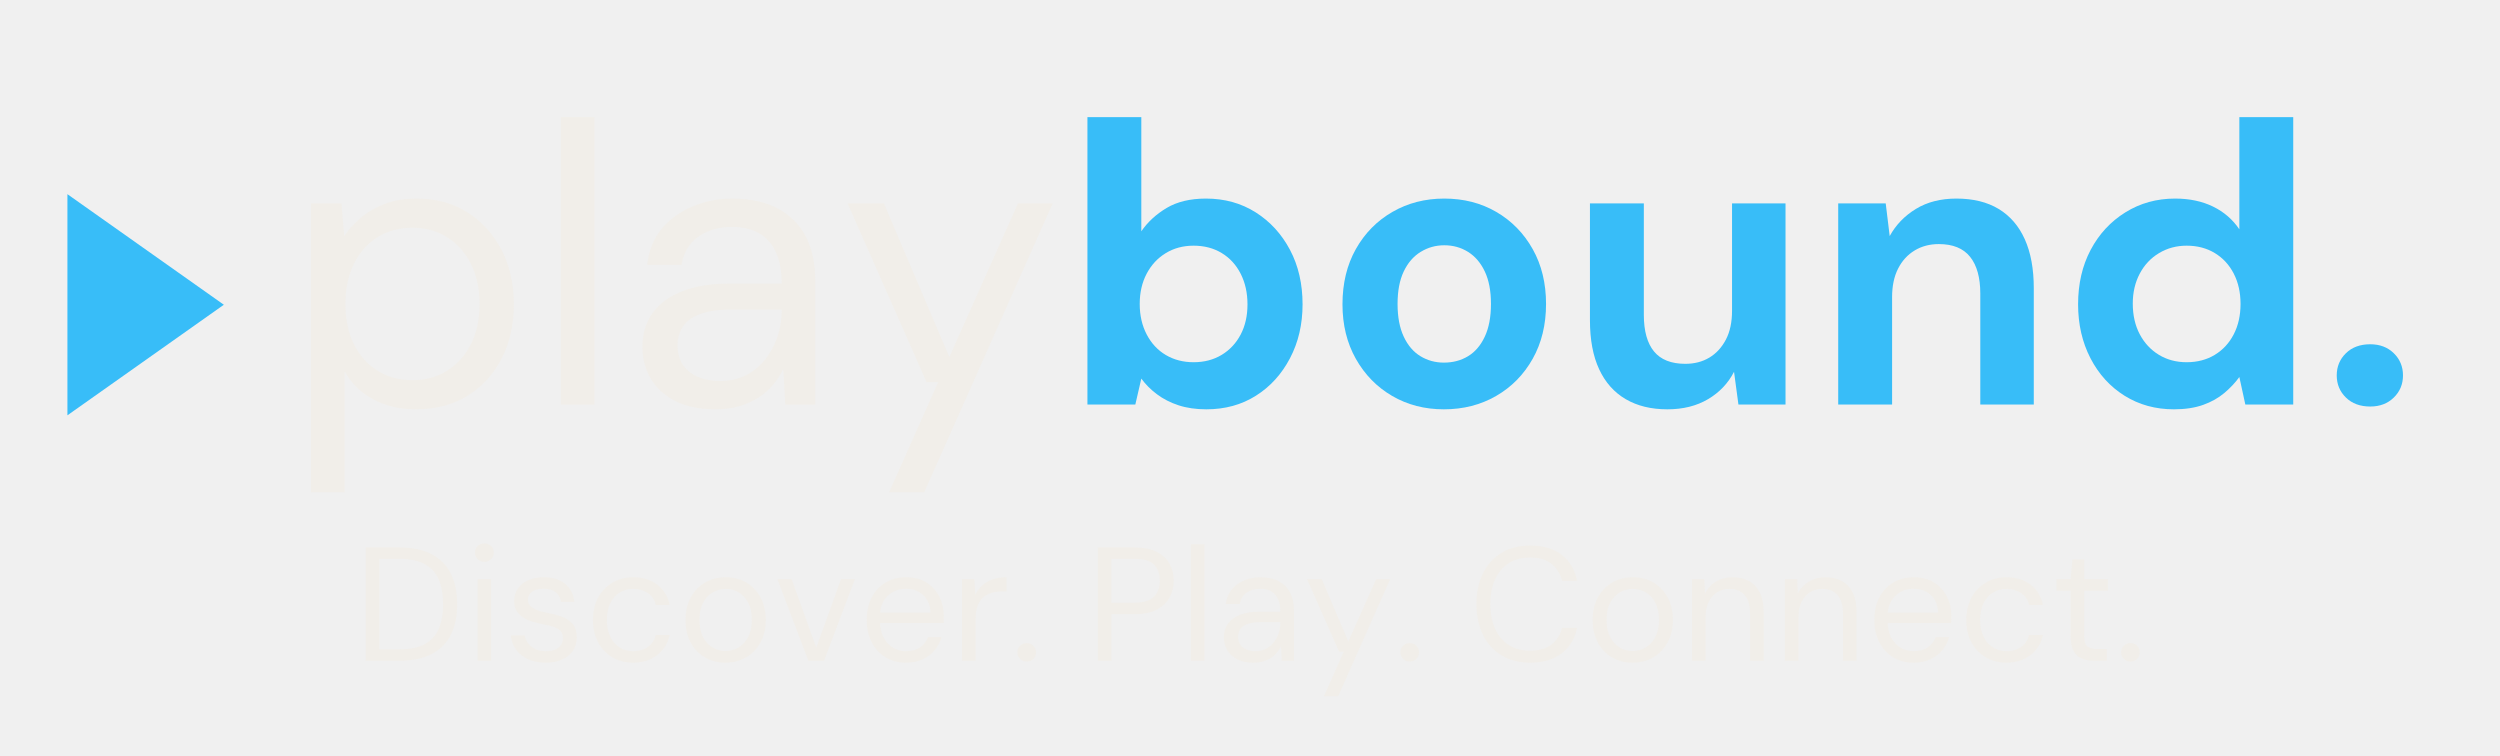
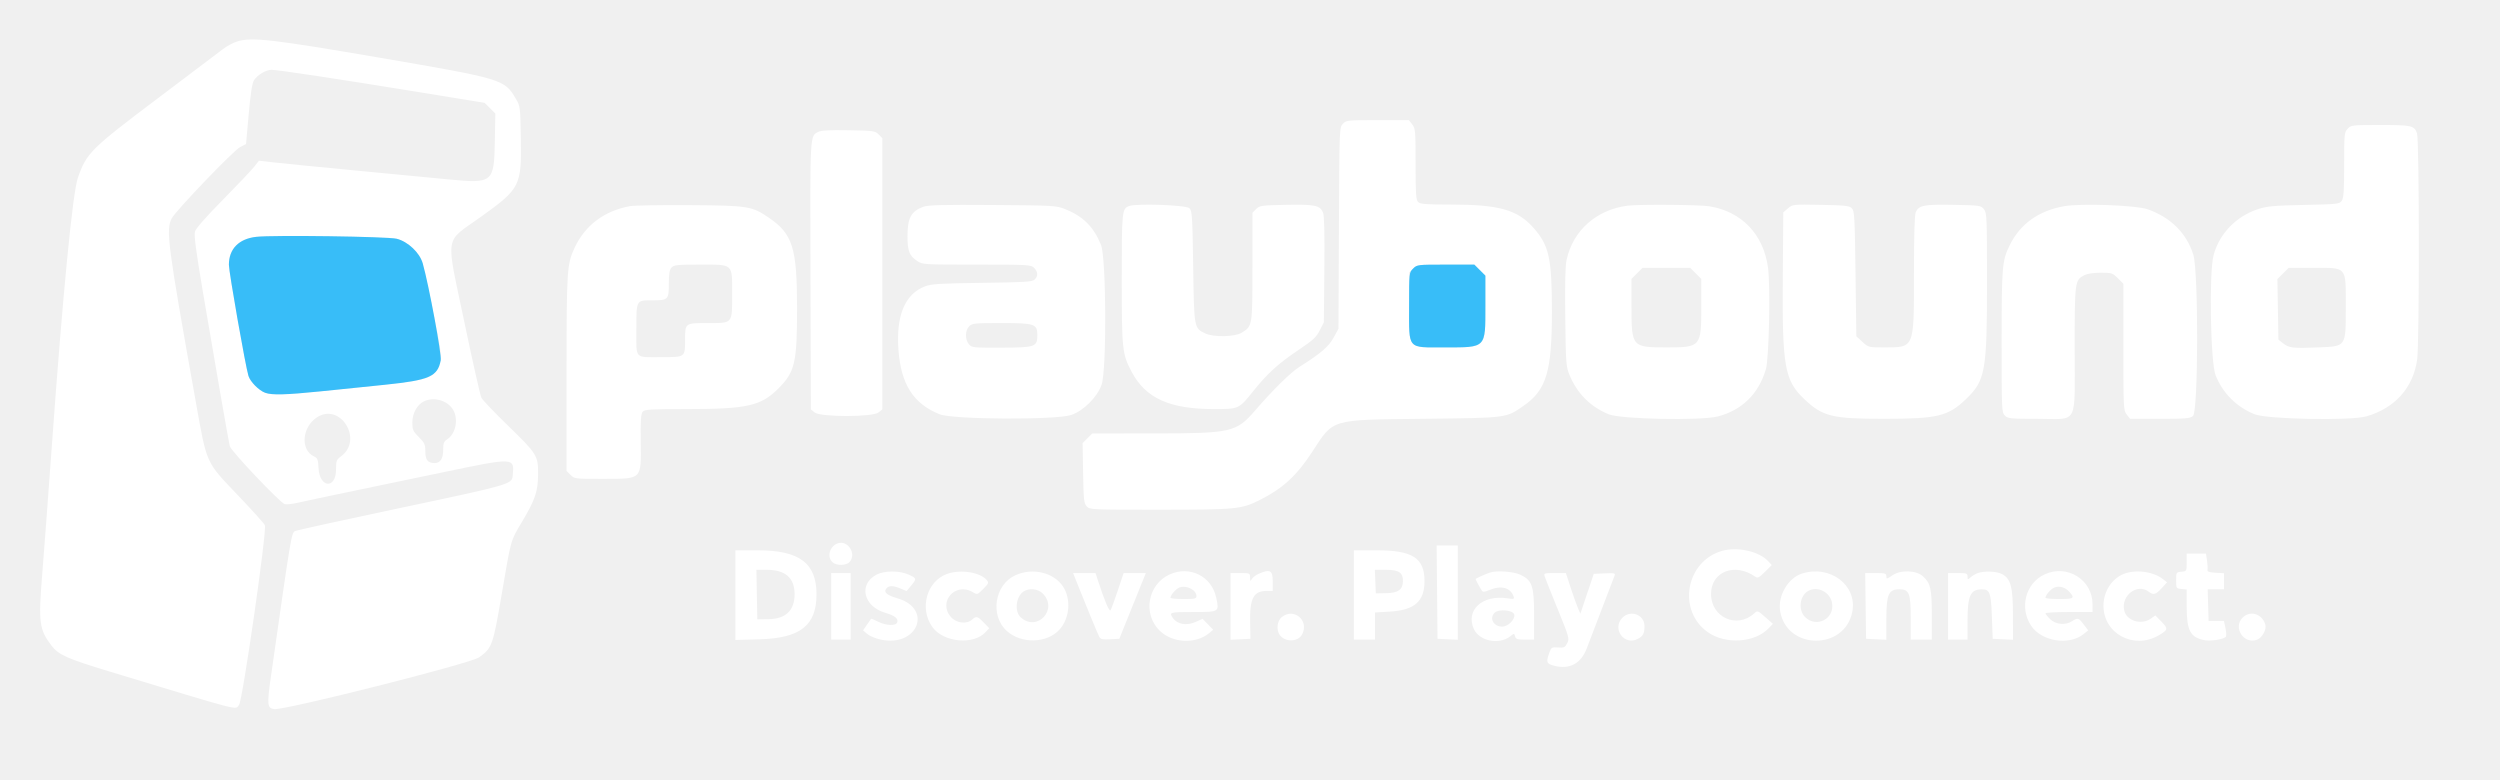
- <svg xmlns="http://www.w3.org/2000/svg" width="927" height="280" viewBox="0 0 927 280">
-   <path d="M25 72 L83 113 L25 154 Z" fill="#38BDF8" />
-   <path fill="#f1eee9" d="M115.36 182.56V75.408H126.608L127.644 87.544Q130.012 83.992 133.712 80.81Q137.412 77.628 142.592 75.63Q147.772 73.632 154.432 73.632Q165.384 73.632 173.45 78.812Q181.516 83.992 186.03 92.798Q190.544 101.604 190.544 112.852Q190.544 124.1 186.03 132.906Q181.516 141.712 173.376 146.744Q165.236 151.776 154.284 151.776Q145.256 151.776 138.374 148.076Q131.492 144.376 127.792 137.716V182.56ZM152.952 140.972Q160.204 140.972 165.828 137.42Q171.452 133.868 174.634 127.578Q177.816 121.288 177.816 112.704Q177.816 104.268 174.634 97.904Q171.452 91.54 165.828 87.988Q160.204 84.436 152.952 84.436Q145.552 84.436 139.928 87.988Q134.304 91.54 131.196 97.904Q128.088 104.268 128.088 112.704Q128.088 121.288 131.196 127.578Q134.304 133.868 139.928 137.42Q145.552 140.972 152.952 140.972Z" />
-   <path fill="#f1eee9" d="M208.008 150.0V43.44H220.44V150.0Z" />
-   <path fill="#f1eee9" d="M265.284 151.776Q256.256 151.776 250.188 148.594Q244.12 145.412 241.16 140.158Q238.2 134.904 238.2 128.688Q238.2 121.14 242.122 115.886Q246.044 110.632 253.222 107.894Q260.4 105.156 270.168 105.156H289.852Q289.852 98.2 287.706 93.538Q285.56 88.876 281.49 86.508Q277.42 84.14 271.352 84.14Q264.248 84.14 259.068 87.692Q253.888 91.244 252.704 98.2H239.976Q240.864 90.208 245.378 84.806Q249.892 79.404 256.848 76.518Q263.804 73.632 271.352 73.632Q281.712 73.632 288.594 77.406Q295.476 81.18 298.88 87.914Q302.284 94.648 302.284 103.824V150.0H291.184L290.444 136.828Q288.964 139.936 286.67 142.674Q284.376 145.412 281.268 147.41Q278.16 149.408 274.238 150.592Q270.316 151.776 265.284 151.776ZM267.208 141.268Q272.388 141.268 276.606 139.122Q280.824 136.976 283.784 133.202Q286.744 129.428 288.298 124.84Q289.852 120.252 289.852 115.22V114.776H271.204Q263.952 114.776 259.512 116.478Q255.072 118.18 253.148 121.214Q251.224 124.248 251.224 128.096Q251.224 132.092 253.074 135.052Q254.924 138.012 258.55 139.64Q262.176 141.268 267.208 141.268Z" />
-   <path fill="#f1eee9" d="M329.664 182.56 347.868 141.712H343.576L314.272 75.408H327.74L352.012 132.388L377.468 75.408H390.344L342.688 182.56Z" />
-   <path fill="#38BDF8" d="M447.324 151.776Q441.552 151.776 437.038 150.296Q432.524 148.816 429.046 146.226Q425.568 143.636 423.2 140.38L420.98 150.0H403.22V43.44H423.2V85.768Q426.752 80.588 432.598 77.11Q438.444 73.632 447.176 73.632Q457.536 73.632 465.602 78.738Q473.668 83.844 478.33 92.65Q482.992 101.456 482.992 112.852Q482.992 123.952 478.33 132.832Q473.668 141.712 465.676 146.744Q457.684 151.776 447.324 151.776ZM442.588 134.312Q448.508 134.312 453.022 131.574Q457.536 128.836 460.052 124.026Q462.568 119.216 462.568 112.852Q462.568 106.488 460.052 101.53Q457.536 96.572 453.022 93.834Q448.508 91.096 442.588 91.096Q436.816 91.096 432.302 93.834Q427.788 96.572 425.198 101.456Q422.608 106.34 422.608 112.704Q422.608 119.068 425.198 124.026Q427.788 128.984 432.302 131.648Q436.816 134.312 442.588 134.312Z" />
-   <path fill="#38BDF8" d="M535.384 151.776Q524.728 151.776 516.218 146.818Q507.708 141.86 502.75 133.054Q497.792 124.248 497.792 112.852Q497.792 101.16 502.75 92.354Q507.708 83.548 516.292 78.59Q524.876 73.632 535.532 73.632Q546.336 73.632 554.846 78.59Q563.356 83.548 568.314 92.354Q573.272 101.16 573.272 112.704Q573.272 124.248 568.314 133.054Q563.356 141.86 554.772 146.818Q546.188 151.776 535.384 151.776ZM535.384 134.46Q540.416 134.46 544.338 132.092Q548.26 129.724 550.554 124.84Q552.848 119.956 552.848 112.704Q552.848 105.452 550.554 100.642Q548.26 95.832 544.338 93.39Q540.416 90.948 535.532 90.948Q530.796 90.948 526.8 93.39Q522.804 95.832 520.51 100.642Q518.216 105.452 518.216 112.704Q518.216 119.956 520.51 124.84Q522.804 129.724 526.726 132.092Q530.648 134.46 535.384 134.46Z" />
-   <path fill="#38BDF8" d="M618.264 151.776Q609.236 151.776 602.798 148.002Q596.36 144.228 592.956 136.902Q589.552 129.576 589.552 118.772V75.408H609.532V116.7Q609.532 125.728 613.306 130.316Q617.08 134.904 624.924 134.904Q629.956 134.904 633.804 132.61Q637.652 130.316 639.946 125.95Q642.24 121.584 642.24 115.22V75.408H662.072V150.0H644.608L642.98 137.864Q639.724 144.228 633.36 148.002Q626.996 151.776 618.264 151.776Z" />
-   <path fill="#38BDF8" d="M681.608 150.0V75.408H699.22L700.7 87.544Q704.104 81.328 710.394 77.48Q716.684 73.632 725.416 73.632Q734.74 73.632 741.104 77.48Q747.468 81.328 750.798 88.728Q754.128 96.128 754.128 106.932V150.0H734.296V108.856Q734.296 99.976 730.522 95.24Q726.748 90.504 718.904 90.504Q713.872 90.504 709.95 92.872Q706.028 95.24 703.808 99.606Q701.588 103.972 701.588 110.188V150.0Z" />
-   <path fill="#38BDF8" d="M806.076 151.776Q795.864 151.776 787.798 146.744Q779.732 141.712 775.144 132.832Q770.556 123.952 770.556 112.852Q770.556 101.456 775.218 92.65Q779.88 83.844 788.094 78.738Q796.308 73.632 806.52 73.632Q814.512 73.632 820.58 76.592Q826.648 79.552 830.348 85.028V43.44H850.328V150.0H832.568L830.348 139.788Q828.128 142.896 824.798 145.708Q821.468 148.52 816.88 150.148Q812.292 151.776 806.076 151.776ZM810.812 134.312Q816.732 134.312 821.246 131.574Q825.76 128.836 828.276 123.952Q830.792 119.068 830.792 112.704Q830.792 106.34 828.276 101.456Q825.76 96.572 821.246 93.834Q816.732 91.096 810.812 91.096Q805.188 91.096 800.6 93.834Q796.012 96.572 793.422 101.456Q790.832 106.34 790.832 112.556Q790.832 119.068 793.422 123.952Q796.012 128.836 800.526 131.574Q805.04 134.312 810.812 134.312Z" />
-   <path fill="#38BDF8" d="M878.892 150.74Q873.268 150.74 869.864 147.41Q866.46 144.08 866.46 139.196Q866.46 134.312 869.864 130.982Q873.268 127.652 878.892 127.652Q884.22 127.652 887.624 130.982Q891.028 134.312 891.028 139.196Q891.028 144.08 887.624 147.41Q884.22 150.74 878.892 150.74Z" />
-   <path fill="#f1eee9" d="M135.63 245.0V203.0H147.99Q155.37 203.0 160.14 205.55Q164.91 208.1 167.22 212.81Q169.53 217.52 169.53 224.12Q169.53 230.6 167.22 235.28Q164.91 239.96 160.14 242.48Q155.37 245.0 147.99 245.0ZM140.67 240.8H147.87Q153.99 240.8 157.59 238.79Q161.19 236.78 162.75 233.03Q164.31 229.28 164.31 224.12Q164.31 218.84 162.75 215.06Q161.19 211.28 157.59 209.24Q153.99 207.2 147.87 207.2H140.67Z" />
-   <path fill="#f1eee9" d="M177.09 245.0V214.76H182.13V245.0ZM179.61 208.34Q178.11 208.34 177.12 207.35Q176.13 206.36 176.13 204.86Q176.13 203.36 177.12 202.43Q178.11 201.5 179.61 201.5Q181.05 201.5 182.07 202.43Q183.09 203.36 183.09 204.86Q183.09 206.36 182.07 207.35Q181.05 208.34 179.61 208.34Z" />
-   <path fill="#f1eee9" d="M202.41 245.72Q198.63 245.72 195.84 244.46Q193.05 243.2 191.4 240.95Q189.75 238.7 189.39 235.64H194.55Q194.85 237.2 195.81 238.52Q196.77 239.84 198.42 240.65Q200.07 241.46 202.47 241.46Q204.57 241.46 205.95 240.83Q207.33 240.2 208.02 239.12Q208.71 238.04 208.71 236.78Q208.71 234.92 207.84 233.96Q206.97 233.0 205.29 232.43Q203.61 231.86 201.21 231.44Q199.23 231.08 197.31 230.48Q195.39 229.88 193.89 228.89Q192.39 227.9 191.52 226.46Q190.65 225.02 190.65 222.92Q190.65 220.34 191.97 218.33Q193.29 216.32 195.78 215.18Q198.27 214.04 201.57 214.04Q206.43 214.04 209.43 216.38Q212.43 218.72 212.97 223.16H207.99Q207.69 220.88 206.04 219.59Q204.39 218.3 201.51 218.3Q198.69 218.3 197.22 219.44Q195.75 220.58 195.75 222.44Q195.75 223.64 196.56 224.57Q197.37 225.5 198.96 226.16Q200.55 226.82 202.89 227.24Q205.89 227.78 208.35 228.68Q210.81 229.58 212.34 231.35Q213.87 233.12 213.87 236.36Q213.87 239.18 212.46 241.28Q211.05 243.38 208.47 244.55Q205.89 245.72 202.41 245.72Z" />
-   <path fill="#f1eee9" d="M234.75 245.72Q230.49 245.72 227.1 243.74Q223.71 241.76 221.79 238.19Q219.87 234.62 219.87 229.94Q219.87 225.14 221.79 221.6Q223.71 218.06 227.1 216.05Q230.49 214.04 234.75 214.04Q240.15 214.04 243.75 216.83Q247.35 219.62 248.31 224.3H243.15Q242.55 221.48 240.21 219.92Q237.87 218.36 234.69 218.36Q232.11 218.36 229.89 219.65Q227.67 220.94 226.35 223.52Q225.03 226.1 225.03 229.88Q225.03 232.7 225.81 234.89Q226.59 237.08 227.91 238.52Q229.23 239.96 231.0 240.71Q232.77 241.46 234.69 241.46Q236.85 241.46 238.59 240.77Q240.33 240.08 241.53 238.7Q242.73 237.32 243.15 235.46H248.31Q247.35 240.02 243.72 242.87Q240.09 245.72 234.75 245.72Z" />
-   <path fill="#f1eee9" d="M268.95 245.72Q264.75 245.72 261.39 243.77Q258.03 241.82 256.11 238.25Q254.19 234.68 254.19 229.94Q254.19 225.08 256.14 221.51Q258.09 217.94 261.48 215.99Q264.87 214.04 269.07 214.04Q273.39 214.04 276.72 215.99Q280.05 217.94 282.0 221.51Q283.95 225.08 283.95 229.88Q283.95 234.68 281.97 238.25Q279.99 241.82 276.63 243.77Q273.27 245.72 268.95 245.72ZM269.01 241.4Q271.59 241.4 273.81 240.11Q276.03 238.82 277.41 236.24Q278.79 233.66 278.79 229.88Q278.79 226.04 277.44 223.49Q276.09 220.94 273.9 219.65Q271.71 218.36 269.07 218.36Q266.55 218.36 264.3 219.65Q262.05 220.94 260.7 223.49Q259.35 226.04 259.35 229.88Q259.35 233.66 260.7 236.24Q262.05 238.82 264.24 240.11Q266.43 241.4 269.01 241.4Z" />
-   <path fill="#f1eee9" d="M299.73 245.0 288.27 214.76H293.55L302.67 240.14L311.85 214.76H317.01L305.55 245.0Z" />
-   <path fill="#f1eee9" d="M335.91 245.72Q331.65 245.72 328.38 243.74Q325.11 241.76 323.25 238.19Q321.39 234.62 321.39 229.88Q321.39 225.08 323.22 221.54Q325.05 218.0 328.38 216.02Q331.71 214.04 336.03 214.04Q340.47 214.04 343.56 216.02Q346.65 218.0 348.3 221.21Q349.95 224.42 349.95 228.26Q349.95 228.86 349.95 229.52Q349.95 230.18 349.89 231.02H325.17V227.12H345.03Q344.85 222.98 342.3 220.64Q339.75 218.3 335.91 218.3Q333.33 218.3 331.14 219.47Q328.95 220.64 327.63 222.89Q326.31 225.14 326.31 228.5V230.18Q326.31 233.9 327.66 236.42Q329.01 238.94 331.2 240.2Q333.39 241.46 335.91 241.46Q339.09 241.46 341.16 240.05Q343.23 238.64 344.13 236.24H349.11Q348.39 238.94 346.59 241.1Q344.79 243.26 342.12 244.49Q339.45 245.72 335.91 245.72Z" />
-   <path fill="#f1eee9" d="M356.73 245.0V214.76H361.29L361.65 220.52Q362.67 218.48 364.26 217.04Q365.85 215.6 368.1 214.82Q370.35 214.04 373.23 214.04V219.32H371.37Q369.45 219.32 367.71 219.83Q365.97 220.34 364.62 221.48Q363.27 222.62 362.52 224.57Q361.77 226.52 361.77 229.4V245.0Z" />
-   <path fill="#f1eee9" d="M380.73 245.3Q379.23 245.3 378.24 244.31Q377.25 243.32 377.25 241.88Q377.25 240.44 378.24 239.45Q379.23 238.46 380.73 238.46Q382.23 238.46 383.19 239.45Q384.15 240.44 384.15 241.88Q384.15 243.32 383.19 244.31Q382.23 245.3 380.73 245.3Z" />
-   <path fill="#f1eee9" d="" />
-   <path fill="#f1eee9" d="M407.07 245.0V203.0H420.75Q425.73 203.0 428.94 204.65Q432.15 206.3 433.68 209.06Q435.21 211.82 435.21 215.36Q435.21 218.78 433.68 221.57Q432.15 224.36 428.97 226.04Q425.79 227.72 420.75 227.72H412.11V245.0ZM412.11 223.46H420.69Q425.73 223.46 427.89 221.24Q430.05 219.02 430.05 215.36Q430.05 211.46 427.89 209.33Q425.73 207.2 420.69 207.2H412.11Z" />
-   <path fill="#f1eee9" d="M441.57 245.0V201.8H446.61V245.0Z" />
-   <path fill="#f1eee9" d="M464.79 245.72Q461.13 245.72 458.67 244.43Q456.21 243.14 455.01 241.01Q453.81 238.88 453.81 236.36Q453.81 233.3 455.4 231.17Q456.99 229.04 459.9 227.93Q462.81 226.82 466.77 226.82H474.75Q474.75 224.0 473.88 222.11Q473.01 220.22 471.36 219.26Q469.71 218.3 467.25 218.3Q464.37 218.3 462.27 219.74Q460.17 221.18 459.69 224.0H454.53Q454.89 220.76 456.72 218.57Q458.55 216.38 461.37 215.21Q464.19 214.04 467.25 214.04Q471.45 214.04 474.24 215.57Q477.03 217.1 478.41 219.83Q479.79 222.56 479.79 226.28V245.0H475.29L474.99 239.66Q474.39 240.92 473.46 242.03Q472.53 243.14 471.27 243.95Q470.01 244.76 468.42 245.24Q466.83 245.72 464.79 245.72ZM465.57 241.46Q467.67 241.46 469.38 240.59Q471.09 239.72 472.29 238.19Q473.49 236.66 474.12 234.8Q474.75 232.94 474.75 230.9V230.72H467.19Q464.25 230.72 462.45 231.41Q460.65 232.1 459.87 233.33Q459.09 234.56 459.09 236.12Q459.09 237.74 459.84 238.94Q460.59 240.14 462.06 240.8Q463.53 241.46 465.57 241.46Z" />
-   <path fill="#f1eee9" d="M490.89 258.2 498.27 241.64H496.53L484.65 214.76H490.11L499.95 237.86L510.27 214.76H515.49L496.17 258.2Z" />
-   <path fill="#f1eee9" d="M522.75 245.3Q521.25 245.3 520.26 244.31Q519.27 243.32 519.27 241.88Q519.27 240.44 520.26 239.45Q521.25 238.46 522.75 238.46Q524.25 238.46 525.21 239.45Q526.17 240.44 526.17 241.88Q526.17 243.32 525.21 244.31Q524.25 245.3 522.75 245.3Z" />
-   <path fill="#f1eee9" d="" />
-   <path fill="#f1eee9" d="M567.33 245.72Q561.21 245.72 556.74 242.99Q552.27 240.26 549.87 235.37Q547.47 230.48 547.47 224.0Q547.47 217.52 549.87 212.63Q552.27 207.74 556.74 205.01Q561.21 202.28 567.33 202.28Q574.53 202.28 579.03 205.7Q583.53 209.12 584.79 215.36H579.21Q578.25 211.46 575.31 209.09Q572.37 206.72 567.33 206.72Q562.83 206.72 559.53 208.79Q556.23 210.86 554.43 214.73Q552.63 218.6 552.63 224.0Q552.63 229.4 554.43 233.27Q556.23 237.14 559.53 239.21Q562.83 241.28 567.33 241.28Q572.37 241.28 575.31 238.97Q578.25 236.66 579.21 232.82H584.79Q583.53 238.88 579.03 242.3Q574.53 245.72 567.33 245.72Z" />
-   <path fill="#f1eee9" d="M605.31 245.72Q601.11 245.72 597.75 243.77Q594.39 241.82 592.47 238.25Q590.55 234.68 590.55 229.94Q590.55 225.08 592.5 221.51Q594.45 217.94 597.84 215.99Q601.23 214.04 605.43 214.04Q609.75 214.04 613.08 215.99Q616.41 217.94 618.36 221.51Q620.31 225.08 620.31 229.88Q620.31 234.68 618.33 238.25Q616.35 241.82 612.99 243.77Q609.63 245.72 605.31 245.72ZM605.37 241.4Q607.95 241.4 610.17 240.11Q612.39 238.82 613.77 236.24Q615.15 233.66 615.15 229.88Q615.15 226.04 613.8 223.49Q612.45 220.94 610.26 219.65Q608.07 218.36 605.43 218.36Q602.91 218.36 600.66 219.65Q598.41 220.94 597.06 223.49Q595.71 226.04 595.71 229.88Q595.71 233.66 597.06 236.24Q598.41 238.82 600.6 240.11Q602.79 241.4 605.37 241.4Z" />
-   <path fill="#f1eee9" d="M627.39 245.0V214.76H631.95L632.19 220.04Q633.63 217.22 636.3 215.63Q638.97 214.04 642.39 214.04Q645.93 214.04 648.51 215.45Q651.09 216.86 652.53 219.71Q653.97 222.56 653.97 226.94V245.0H648.93V227.48Q648.93 222.92 646.92 220.64Q644.91 218.36 641.25 218.36Q638.73 218.36 636.75 219.59Q634.77 220.82 633.6 223.13Q632.43 225.44 632.43 228.86V245.0Z" />
-   <path fill="#f1eee9" d="M661.83 245.0V214.76H666.39L666.63 220.04Q668.07 217.22 670.74 215.63Q673.41 214.04 676.83 214.04Q680.37 214.04 682.95 215.45Q685.53 216.86 686.97 219.71Q688.41 222.56 688.41 226.94V245.0H683.37V227.48Q683.37 222.92 681.36 220.64Q679.35 218.36 675.69 218.36Q673.17 218.36 671.19 219.59Q669.21 220.82 668.04 223.13Q666.87 225.44 666.87 228.86V245.0Z" />
-   <path fill="#f1eee9" d="M709.53 245.72Q705.27 245.72 702.0 243.74Q698.73 241.76 696.87 238.19Q695.01 234.62 695.01 229.88Q695.01 225.08 696.84 221.54Q698.67 218.0 702.0 216.02Q705.33 214.04 709.65 214.04Q714.09 214.04 717.18 216.02Q720.27 218.0 721.92 221.21Q723.57 224.42 723.57 228.26Q723.57 228.86 723.57 229.52Q723.57 230.18 723.51 231.02H698.79V227.12H718.65Q718.47 222.98 715.92 220.64Q713.37 218.3 709.53 218.3Q706.95 218.3 704.76 219.47Q702.57 220.64 701.25 222.89Q699.93 225.14 699.93 228.5V230.18Q699.93 233.9 701.28 236.42Q702.63 238.94 704.82 240.2Q707.01 241.46 709.53 241.46Q712.71 241.46 714.78 240.05Q716.85 238.64 717.75 236.24H722.73Q722.01 238.94 720.21 241.1Q718.41 243.26 715.74 244.49Q713.07 245.72 709.53 245.72Z" />
-   <path fill="#f1eee9" d="M743.97 245.72Q739.71 245.72 736.32 243.74Q732.93 241.76 731.01 238.19Q729.09 234.62 729.09 229.94Q729.09 225.14 731.01 221.6Q732.93 218.06 736.32 216.05Q739.71 214.04 743.97 214.04Q749.37 214.04 752.97 216.83Q756.57 219.62 757.53 224.3H752.37Q751.77 221.48 749.43 219.92Q747.09 218.36 743.91 218.36Q741.33 218.36 739.11 219.65Q736.89 220.94 735.57 223.52Q734.25 226.1 734.25 229.88Q734.25 232.7 735.03 234.89Q735.81 237.08 737.13 238.52Q738.45 239.96 740.22 240.71Q741.99 241.46 743.91 241.46Q746.07 241.46 747.81 240.77Q749.55 240.08 750.75 238.7Q751.95 237.32 752.37 235.46H757.53Q756.57 240.02 752.94 242.87Q749.31 245.72 743.97 245.72Z" />
-   <path fill="#f1eee9" d="M776.55 245.0Q773.85 245.0 771.87 244.16Q769.89 243.32 768.84 241.31Q767.79 239.3 767.79 235.88V219.02H762.51V214.76H767.79L768.45 207.44H772.83V214.76H781.59V219.02H772.83V235.88Q772.83 238.7 773.97 239.69Q775.11 240.68 777.99 240.68H781.23V245.0Z" />
-   <path fill="#f1eee9" d="M789.99 245.3Q788.49 245.3 787.5 244.31Q786.51 243.32 786.51 241.88Q786.51 240.44 787.5 239.45Q788.49 238.46 789.99 238.46Q791.49 238.46 792.45 239.45Q793.41 240.44 793.41 241.88Q793.41 243.32 792.45 244.31Q791.49 245.3 789.99 245.3Z" />
+ <svg xmlns="http://www.w3.org/2000/svg" width="1540" height="480" viewBox="0 0 1540 480" fill-rule="evenodd">
+   <g transform="translate(20 20) scale(1)">
+     <path fill="#FFFFFF" d="M 126 5.57 C 123.53 6.36, 119.63 8.46, 117.34 10.25 C 115.05 12.04, 97.27 25.46, 77.84 40.09 C 35.91 71.64, 33.29 74.23, 27.95 89.58 C 24.74 98.81, 18.69 161.04, 11.98 254 C 9.78 284.52, 7.09 320.4, 6.01 333.73 C 3.6 363.44, 4.15 367.73, 11.68 377.64 C 16.04 383.37, 21.18 385.68, 47.11 393.54 C 131.63 419.15, 124.52 417.31, 127.24 414.25 C 129.4 411.82, 144.55 306.47, 143.16 303.53 C 142.64 302.41, 135.12 294.07, 126.47 285 C 106.58 264.15, 107.54 266.29, 100.6 227.5 C 83.23 130.33, 82.1 121.77, 85.76 114.55 C 88.09 109.96, 123.79 72.73, 127.89 70.61 L 131.56 68.71 133.21 50.28 C 134.38 37.23, 135.34 31.13, 136.49 29.38 C 138.64 26.1, 143.84 23.01, 147.22 23 C 150.98 23, 188.57 28.68, 237.5 36.66 L 278.5 43.34 281.81 46.63 L 285.13 49.93 284.81 67.39 C 284.36 92.41, 283.5 93.12, 256.8 90.56 C 247.83 89.7, 221.63 87.19, 198.58 84.99 C 175.52 82.78, 152.8 80.54, 148.08 79.99 L 139.5 79 136.56 82.75 C 134.94 84.81, 126.27 93.95, 117.3 103.05 C 106.84 113.65, 100.66 120.7, 100.1 122.66 C 99.44 124.94, 100.7 134.51, 105.03 160.11 C 111.71 199.64, 120.73 251.42, 121.53 254.81 C 122.22 257.76, 152.68 289.88, 155.43 290.57 C 156.57 290.86, 160.44 290.41, 164.03 289.57 C 167.63 288.74, 180.23 286.05, 192.03 283.6 C 203.84 281.15, 230.95 275.5, 252.29 271.05 C 297.3 261.67, 296.92 261.65, 295.82 273.11 C 295.33 278.29, 293.96 278.68, 226 293.03 C 191.63 300.29, 162.72 306.64, 161.76 307.14 C 159.49 308.34, 159.39 308.97, 146.74 397.79 C 144.43 414.06, 144.66 416.2, 148.83 416.82 C 154.95 417.73, 269.73 388.75, 275.07 384.95 C 283.1 379.24, 283.65 377.72, 288.98 346.5 C 294.96 311.45, 294.39 313.49, 301.5 301.54 C 309.74 287.69, 311.41 282.74, 311.46 272 C 311.51 260.67, 310.81 259.54, 292.76 242.04 C 284.54 234.06, 277.24 226.41, 276.54 225.02 C 275.83 223.63, 271.1 202.61, 266.02 178.29 C 254.48 123.06, 253.38 129.98, 276.26 113.54 C 300.57 96.08, 301.33 94.58, 300.83 64.86 C 300.5 45.82, 300.45 45.42, 297.75 40.82 C 290.71 28.85, 289.82 28.59, 214 15.58 C 147.05 4.1, 134.95 2.73, 126 5.57 M 138.35 125.88 C 127.17 127.03, 121 133.13, 121 143 C 121 147.37, 131.34 206.2, 133.06 211.57 C 134.23 215.24, 139.4 220.46, 143.31 221.94 C 147.71 223.59, 156.01 223.23, 187.89 219.98 C 245.92 214.06, 245.6 214.13, 249.81 205.98 C 252.68 200.43, 252.64 200.06, 245.48 165.63 C 240.74 142.81, 239.74 139.24, 237.2 136.09 C 233.63 131.65, 228.86 128.34, 224.12 127 C 219.73 125.77, 148.44 124.83, 138.35 125.88 M 241.03 227.28 C 236.86 229.39, 234 234.68, 234 240.27 C 234 244.73, 234.41 245.64, 238 249.24 C 241.55 252.78, 242 253.78, 242 258 C 242 263.33, 243.5 265.25, 247.68 265.25 C 251.28 265.25, 253 262.56, 253 256.92 C 253 252.98, 253.41 251.96, 255.58 250.54 C 260.8 247.12, 262.53 238.02, 259.04 232.3 C 255.57 226.6, 247.06 224.23, 241.03 227.28 M 174.99 237.25 C 165.89 243.44, 165.03 257.32, 173.5 261.18 C 175.6 262.14, 175.95 263.06, 176.21 268.29 C 176.81 280.64, 187 281.47, 187 269.17 C 187 263.85, 187.25 263.19, 190.09 261.09 C 204.12 250.72, 189.38 227.46, 174.99 237.25" />
+     <path fill="#38BDF8" d="M 137.82 125.89 C 127.09 127.11, 121 133.35, 121 143.13 C 121 147.6, 131.31 206.11, 133.05 211.57 C 134.23 215.24, 139.4 220.46, 143.31 221.94 C 147.39 223.48, 156.14 223.25, 177.56 221.07 C 187.98 220, 205.72 218.18, 217 217.03 C 244.57 214.19, 249.63 211.97, 251.5 201.9 C 252.14 198.46, 244.21 155.76, 240.45 142.34 C 238.58 135.71, 231.35 128.83, 224.39 127.08 C 218.86 125.69, 148.13 124.71, 137.82 125.89" />
+   </g>
+   <g transform="translate(345 70) scale(1)">
+     <path fill="#FFFFFF" d="M 482.2 6.28 C 480.06 8.56, 480.06 8.73, 479.78 70.53 L 479.5 132.5 476.5 137.99 C 473.46 143.55, 468.42 147.85, 455.46 155.98 C 450.09 159.35, 439.18 170.09, 428.18 182.83 C 416.57 196.29, 413.56 196.97, 365.67 196.99 L 327.85 197 324.86 199.99 L 321.88 202.97 322.19 221.38 C 322.47 237.83, 322.7 240.02, 324.4 241.9 C 326.29 243.97, 326.87 244, 369.4 243.99 C 416.86 243.97, 419.72 243.69, 431.26 237.88 C 445.21 230.85, 453.82 222.93, 463.26 208.44 C 476.72 187.78, 473.87 188.63, 532 187.98 C 583.64 187.4, 582.53 187.54, 593.24 180.18 C 607.6 170.3, 611.01 159.06, 610.98 121.66 C 610.96 88.78, 609.21 81.01, 599.34 70.03 C 589.58 59.18, 578.2 56.02, 548.82 56.01 C 533.18 56, 529.89 55.74, 528.57 54.43 C 527.24 53.1, 527 49.54, 527 31.06 C 527 10.53, 526.88 9.12, 524.93 6.63 L 522.86 4 503.6 4 C 484.85 4, 484.29 4.06, 482.2 6.28 M 1101.17 9.31 C 1099.09 11.53, 1099 12.47, 1099 31.59 C 1099 47.59, 1098.71 51.97, 1097.52 53.67 C 1096.11 55.68, 1095.03 55.8, 1074.27 56.24 C 1055.58 56.63, 1051.57 57, 1045.94 58.83 C 1032.52 63.19, 1022.11 73.97, 1018.57 87.16 C 1015.69 97.87, 1016.63 153.32, 1019.83 161.25 C 1024.27 172.27, 1032.8 180.77, 1043.86 185.19 C 1051.62 188.3, 1103.15 189.26, 1112.71 186.48 C 1130.34 181.36, 1141.51 168.86, 1143.97 151.5 C 1145.39 141.44, 1145.33 16.23, 1143.89 12.13 C 1142.23 7.36, 1140.63 7, 1121.24 7 C 1103.83 7, 1103.29 7.06, 1101.17 9.31 M 159.02 11.25 C 153.87 13.93, 153.99 11.6, 154.25 99.84 L 154.5 182.18 156.86 184.09 C 160.44 186.99, 192.56 186.99, 196.14 184.09 L 198.5 182.18 198.5 98.62 L 198.5 15.06 196.22 12.78 C 194.07 10.62, 193.09 10.49, 177.72 10.23 C 165.97 10.03, 160.82 10.31, 159.02 11.25 M 43 56.99 C 27.27 59.93, 15.58 68.67, 9.08 82.36 C 4.22 92.61, 4 95.95, 4 160.23 L 4 220.09 6.46 222.54 C 8.88 224.97, 9.12 225, 26.7 224.97 C 50.79 224.93, 49.96 225.76, 49.69 201.84 C 49.54 189.08, 49.81 184.94, 50.87 183.66 C 52.09 182.19, 55.28 182, 78.37 181.99 C 115.11 181.98, 123.69 180.06, 134.31 169.48 C 144.73 159.09, 146 153.65, 145.99 119.57 C 145.97 82.64, 143.3 74.12, 128.59 64.09 C 118.16 56.97, 115.89 56.61, 80 56.37 C 62.13 56.25, 45.48 56.53, 43 56.99 M 223.74 57.39 C 216.21 60.15, 213.99 64.32, 214.01 75.65 C 214.03 84.64, 215.16 87.52, 219.91 90.72 C 223.27 92.98, 223.59 93, 256.65 93 C 288.67 93, 290.08 93.08, 292 95 C 294.46 97.47, 294.56 100.19, 292.25 102.27 C 290.76 103.61, 286.01 103.9, 260 104.24 C 234.16 104.57, 228.79 104.89, 224.89 106.36 C 212.49 111.02, 206.89 124.33, 208.44 145.47 C 209.99 166.7, 217.62 178.67, 233.75 185.18 C 241.91 188.47, 305.76 188.8, 314.99 185.59 C 322.54 182.96, 330.96 174.54, 333.59 166.99 C 336.78 157.82, 336.48 88.93, 333.22 80.86 C 328.73 69.77, 322.17 63.22, 311.14 58.81 C 305.67 56.63, 304.3 56.55, 266.5 56.28 C 235.31 56.07, 226.75 56.29, 223.74 57.39 M 350.31 56.97 C 346.15 58.72, 346 60.26, 346 101.72 C 346 145.59, 346.27 148.1, 352.16 159.16 C 360.79 175.34, 375.48 181.98, 402.69 181.99 C 418.12 182, 418.18 181.97, 426.83 171.14 C 435.73 160, 442.55 153.82, 455.46 145.17 C 463.83 139.57, 465.83 137.7, 467.96 133.53 L 470.5 128.56 470.8 96.11 C 471.01 73.5, 470.76 62.83, 469.97 60.92 C 468.13 56.49, 464.92 55.83, 447.15 56.18 C 431.93 56.48, 430.93 56.63, 428.77 58.78 L 426.5 61.07 426.5 94.33 C 426.5 131.24, 426.56 130.86, 419.7 135.04 C 415.55 137.57, 402.46 137.79, 397.46 135.41 C 390.52 132.12, 390.56 132.31, 390 94.28 C 389.55 63.19, 389.34 59.91, 387.72 58.28 C 385.7 56.27, 354.61 55.18, 350.31 56.97 M 657.5 56.7 C 638.34 59.24, 623.98 72, 620.03 90 C 619.19 93.84, 618.94 104.54, 619.2 125.5 C 619.54 153.96, 619.68 155.78, 621.83 161 C 626.54 172.4, 634.76 180.64, 646 185.21 C 653.5 188.26, 702.66 189.23, 713.18 186.53 C 727.99 182.74, 738.37 172.56, 742.77 157.5 C 744.73 150.8, 745.67 106.52, 744.1 94.87 C 741.35 74.41, 727.86 60.29, 707.98 57.07 C 701.94 56.09, 664.19 55.81, 657.5 56.7 M 756.38 58.35 L 753.5 60.83 753.2 100.66 C 752.79 155.86, 754.29 164.37, 766.47 175.88 C 777.8 186.6, 783.52 188, 815.93 187.99 C 848.63 187.97, 855.04 186.42, 866.11 175.8 C 877.94 164.46, 879 158.58, 879 104.47 C 879 63.4, 878.9 61.1, 877.09 58.86 C 875.24 56.58, 874.64 56.49, 858.46 56.18 C 840.33 55.84, 837.02 56.47, 835.13 60.62 C 834.36 62.31, 834 74.47, 834 99.1 C 834 144.96, 834.39 144, 815.53 144 C 806.04 144, 805.94 143.97, 802.24 140.58 L 798.5 137.16 798 98.61 C 797.54 63.36, 797.35 59.92, 795.72 58.28 C 794.17 56.74, 791.64 56.46, 776.6 56.19 C 759.38 55.88, 759.24 55.89, 756.38 58.35 M 926.5 57.02 C 910.86 59.82, 899.66 67.78, 893.15 80.72 C 888.29 90.4, 888 93.77, 888 140.55 C 888 182.67, 888.06 184.06, 890 186 C 891.85 187.85, 893.33 188, 910.33 188 C 935.62 188, 933 192.94, 933 145.14 C 933 103.18, 933.08 102.56, 938.97 99.52 C 940.79 98.58, 944.62 98, 949.05 98 C 955.85 98, 956.37 98.17, 959.6 101.4 L 963 104.8 963 143.76 C 963 181.67, 963.06 182.8, 965.07 185.37 L 967.14 188 985.46 188 C 1001.43 188, 1004.05 187.78, 1005.89 186.25 C 1009.19 183.53, 1009.34 97.24, 1006.07 86.84 C 1001.9 73.6, 992.05 63.82, 977.89 58.89 C 970.78 56.41, 936.79 55.18, 926.5 57.02 M 68.66 94.83 C 67.41 96.21, 67 98.61, 67 104.63 C 67 114.59, 66.6 115, 57 115 C 46.73 115, 47 114.51, 47 133.09 C 47 151.61, 45.54 150, 62.38 150 C 77.17 150, 77 150.12, 77 139.5 C 77 128.93, 76.9 129, 91.05 129 C 106.53 129, 106 129.63, 106 111.17 C 106 92.08, 107.01 93, 86.16 93 C 72.08 93, 70.13 93.2, 68.66 94.83 M 525.65 95.45 L 523 97.91 523 118.5 C 523 145.75, 521.49 144, 545 144 C 570.66 144, 570 144.67, 570 118.47 L 570 99.8 566.6 96.4 L 563.2 93 545.75 93 C 528.61 93, 528.25 93.04, 525.65 95.45 M 663.4 98.4 L 660 101.8 660 119 C 660 143.68, 660.27 144, 681.5 144 C 702.73 144, 703 143.68, 703 119 L 703 101.8 699.6 98.4 L 696.2 95 681.5 95 L 666.8 95 663.4 98.4 M 1061.34 98.46 L 1057.88 101.92 1058.19 120.56 L 1058.5 139.19 1061.4 141.5 C 1065 144.37, 1067.38 144.65, 1082.84 144.01 C 1100.47 143.28, 1100 143.97, 1100 118.9 C 1100 93.75, 1101.05 95, 1079.94 95 L 1064.8 95 1061.34 98.46 M 252 131 C 249.48 133.52, 249.38 139.01, 251.8 142 C 253.54 144.15, 254.16 144.21, 272.05 144.16 C 292.79 144.09, 294 143.66, 294 136.39 C 294 129.56, 292.35 129, 272 129 C 255.33 129, 253.85 129.15, 252 131" />
+     <path fill="#38BDF8" d="M 525.46 95.45 C 523.01 97.9, 523 97.97, 523 118.5 C 523 145.75, 521.49 144, 545 144 C 570.66 144, 570 144.67, 570 118.47 L 570 99.8 566.6 96.4 L 563.2 93 545.55 93 C 528.15 93, 527.88 93.03, 525.46 95.45" />
+   </g>
+   <g transform="translate(445 330) scale(1)">
+     <path fill="#FFFFFF" d="M 71 4.72 C 66.03 6.51, 64.23 13.09, 67.83 16.34 C 70.3 18.58, 76.25 18.48, 78.34 16.17 C 82.84 11.2, 77.24 2.47, 71 4.72 M 440.24 34.75 L 440.5 63.5 446.75 63.8 L 453 64.09 453 35.05 L 453 6 446.49 6 L 439.97 6 440.24 34.75 M 615.89 9.31 C 593.28 15.71, 588.02 46.37, 607.26 59.59 C 618.2 67.11, 635.97 65.9, 644.44 57.06 L 647.12 54.27 642.39 50.12 C 637.72 46, 637.65 45.98, 635.59 47.85 C 624.95 57.52, 609.01 50.34, 609 35.9 C 609 22.1, 623.64 16.38, 636.24 25.25 C 637.74 26.31, 638.59 25.88, 642.2 22.27 L 646.41 18.06 644.08 15.58 C 638.47 9.61, 625.24 6.67, 615.89 9.31 M 8 36.61 L 8 64.22 22.75 63.82 C 48.05 63.13, 58 55.27, 57.97 36 C 57.94 16.89, 47.41 9, 21.96 9 L 8 9 8 36.61 M 389 36.5 L 389 64 395.5 64 L 402 64 402 55.64 L 402 47.28 410.9 46.77 C 426.33 45.89, 432.5 40.51, 432.5 27.93 C 432.5 13.77, 425.14 9, 403.3 9 L 389 9 389 36.5 M 902 16.44 C 902 21.84, 901.98 21.88, 898.75 22.19 C 895.56 22.49, 895.5 22.59, 895.5 27.5 C 895.5 32.41, 895.56 32.51, 898.75 32.81 L 902 33.13 902 43.59 C 902 58.55, 904.24 62.72, 913.15 64.38 C 916.86 65.06, 924.57 63.84, 926.06 62.33 C 926.51 61.87, 926.44 59.48, 925.91 57 L 924.95 52.5 920.22 52.5 L 915.5 52.5 915.21 42.75 L 914.93 33 919.96 33 L 925 33 925 28.05 L 925 23.11 919.75 22.8 C 915.72 22.57, 914.58 22.15, 914.83 21.02 C 915.01 20.2, 914.87 17.61, 914.52 15.27 L 913.88 11 907.94 11 L 902 11 902 16.44 M 21.22 36.25 L 21.5 51.5 28.29 51.42 C 39 51.29, 44.47 46.08, 44.47 36 C 44.47 25.96, 38.77 21, 27.22 21 L 20.95 21 21.22 36.25 M 402.21 28.25 L 402.5 35.5 408.82 35.4 C 416.19 35.28, 419.07 33.27, 419.21 28.16 C 419.37 22.79, 416.76 21, 408.8 21 L 401.91 21 402.21 28.25 M 94.89 24 C 83.67 29.93, 86.86 43.58, 100.39 47.51 C 106.28 49.22, 108.56 51.1, 107.64 53.49 C 106.8 55.68, 100.69 55.39, 95.86 52.93 C 93.63 51.79, 91.7 51, 91.58 51.18 C 91.45 51.36, 90.29 53.03, 89 54.9 L 86.65 58.3 89.29 60.57 C 90.74 61.82, 94.51 63.38, 97.67 64.03 C 120.36 68.75, 129.79 44.94, 107.76 38.53 C 101.21 36.63, 99.12 34.76, 101 32.5 C 102.59 30.59, 105.11 30.6, 109.77 32.55 L 113.47 34.1 116.21 30.8 C 119.79 26.48, 119.74 26.24, 114.75 23.97 C 109.1 21.41, 99.76 21.42, 94.89 24 M 138.5 23.49 C 125.83 27.93, 121.12 44.97, 129.42 56.35 C 136.23 65.68, 154.52 67.46, 161.98 59.52 L 164.37 56.98 160.99 53.49 C 157.16 49.54, 156.39 49.34, 153.86 51.63 C 150.5 54.67, 144.22 53.93, 140.79 50.09 C 132.59 40.91, 143.42 28.41, 154.11 34.72 C 157.02 36.44, 157.03 36.44, 160.68 32.78 C 163.95 29.52, 164.19 28.93, 162.92 27.4 C 158.87 22.51, 146.81 20.58, 138.5 23.49 M 180.31 24.43 C 167.61 30.35, 164.77 49.2, 175.15 58.63 C 184.08 66.75, 199.89 66.37, 207.63 57.85 C 213.96 50.88, 214.93 39.02, 209.79 31.26 C 204.03 22.56, 190.88 19.51, 180.31 24.43 M 275.49 23.86 C 261.93 30.03, 258.76 48.29, 269.46 58.59 C 277.4 66.24, 291.67 66.88, 299.91 59.95 L 302.32 57.92 299.06 54.56 L 295.8 51.2 291.25 53.21 C 285.91 55.58, 280.2 54.55, 277.54 50.75 C 275 47.13, 275.45 47, 290.03 47 C 306.2 47, 306.06 47.09, 304.2 38.21 C 301.42 24.98, 287.91 18.22, 275.49 23.86 M 330.35 23.45 C 328.62 24.2, 326.72 25.65, 326.13 26.66 C 325.18 28.29, 325.06 28.19, 325.03 25.75 C 325 23.06, 324.87 23, 319 23 L 313 23 313 43.55 L 313 64.09 319.14 63.8 L 325.27 63.5 325.08 53.35 C 324.8 38.45, 327.18 34, 335.43 34 L 339 34 339 28 C 339 21.26, 337.36 20.4, 330.35 23.45 M 473 22.65 C 469.92 23.65, 464 26.32, 464 26.7 C 464 27.17, 466.56 31.96, 467.79 33.77 C 468.48 34.79, 469.37 34.74, 472.29 33.52 C 479.7 30.43, 485.41 31.88, 487.36 37.37 C 487.97 39.07, 487.63 39.17, 483.49 38.55 C 468.18 36.25, 457.72 45.79, 462.84 57.38 C 466.17 64.89, 478.42 67.39, 485.32 61.97 C 487.75 60.05, 487.78 60.05, 488.29 62.02 C 488.73 63.7, 489.67 64, 494.41 64 L 500 64 500 48.96 C 500 30.97, 498.87 27.57, 491.72 24.11 C 487.55 22.09, 477.19 21.28, 473 22.65 M 665.01 23.32 C 656.43 26.05, 650.01 37.08, 651.56 46.42 C 655.56 70.59, 691.57 70.8, 696.05 46.68 C 699.07 30.43, 682.3 17.81, 665.01 23.32 M 720.75 24.38 C 717.22 26.79, 717 26.82, 717 24.97 C 717 23.21, 716.3 23, 710.48 23 L 703.96 23 704.23 43.25 L 704.5 63.5 710.75 63.8 L 717 64.09 717 51 C 717 36.18, 718.41 33, 724.96 33 C 731.05 33, 732 35.35, 732 50.5 L 732 64 738.5 64 L 745 64 745 48.97 C 745 32.65, 744.25 29.34, 739.6 25.05 C 735.48 21.25, 725.84 20.91, 720.75 24.38 M 773.02 23.12 C 771.66 23.66, 769.74 24.83, 768.77 25.71 C 767.13 27.19, 767 27.15, 767 25.16 C 767 23.19, 766.48 23, 761 23 L 755 23 755 43.5 L 755 64 761 64 L 767 64 767 52.56 C 767 37.03, 768.73 33.1, 775.63 33.03 C 780.74 32.98, 781.45 34.84, 782 49.9 L 782.5 63.5 788.75 63.8 L 795 64.09 794.98 48.8 C 794.95 31.35, 793.61 26.4, 788.13 23.57 C 784.76 21.83, 776.84 21.59, 773.02 23.12 M 814.43 23.84 C 802.75 29.3, 798.82 44.34, 806.16 55.43 C 812.57 65.1, 829.42 67.82, 838.43 60.64 L 841.34 58.31 838.55 54.66 C 835.39 50.51, 834.89 50.37, 831.43 52.64 C 827.38 55.29, 821.41 54.76, 817.95 51.45 C 816.33 49.9, 815 48.26, 815 47.81 C 815 47.37, 821.52 47, 829.5 47 L 844 47 844 42.2 C 844 27.09, 828.31 17.35, 814.43 23.84 M 864.68 23.02 C 856.59 25.45, 850.82 33.67, 850.74 42.92 C 850.58 60.21, 869.24 70.37, 884.7 61.41 C 890.58 58, 890.72 57.32, 886.46 52.95 L 882.68 49.09 879.94 51.05 C 874.04 55.24, 864.91 52.44, 863.5 45.99 C 861.48 36.82, 871.52 29.14, 878.56 34.47 C 881.51 36.7, 882.93 36.33, 886.57 32.36 L 889.9 28.71 887.51 26.83 C 881.85 22.37, 872.2 20.76, 864.68 23.02 M 67 43.5 L 67 64 73 64 L 79 64 79 43.5 L 79 23 73 23 L 67 23 67 43.5 M 217.9 27.75 C 222.58 39.6, 231.21 60.53, 232.12 62.23 C 232.95 63.78, 234.09 64.05, 238.81 63.8 L 244.5 63.5 252.67 43.25 L 260.84 23 254 23 L 247.16 23 243.57 33.75 C 241.59 39.66, 239.58 45.11, 239.11 45.85 C 238.32 47.09, 235.37 40.09, 231.06 26.75 L 229.84 23 222.94 23 L 216.03 23 217.9 27.75 M 506.55 25.16 C 506.93 26.35, 510.54 35.42, 514.57 45.3 C 521.66 62.7, 521.85 63.38, 520.39 66.22 C 519.04 68.83, 518.43 69.11, 514.77 68.85 C 510.89 68.57, 510.59 68.74, 509.41 72.03 C 507.29 77.9, 507.6 78.82, 512.18 80.05 C 521.72 82.62, 528.92 78.82, 532.47 69.34 C 534.33 64.39, 548.26 27.95, 549.54 24.7 C 550.19 23.06, 549.66 22.93, 543.5 23.2 L 536.75 23.5 532.63 35.78 L 528.5 48.05 526.88 44.24 C 525.99 42.14, 523.99 36.5, 522.42 31.71 L 519.59 23 512.73 23 C 506.15 23, 505.89 23.09, 506.55 25.16 M 281.36 31.97 C 279.27 32.83, 276 36.65, 276 38.22 C 276 38.65, 279.6 39, 284 39 C 291.11 39, 292 38.8, 292 37.16 C 292 33.32, 285.62 30.21, 281.36 31.97 M 820.36 31.97 C 818.27 32.83, 815 36.65, 815 38.22 C 815 38.65, 818.83 39, 823.5 39 C 832.59 39, 833.26 38.52, 829.75 34.59 C 827.18 31.71, 823.48 30.68, 820.36 31.97 M 185.36 34.46 C 180.74 37.7, 179.83 46.73, 183.77 50.29 C 193.94 59.49, 207.04 45.31, 197.34 35.61 C 194.34 32.61, 188.77 32.07, 185.36 34.46 M 668.75 34.08 C 663.55 37.11, 662.57 45.72, 666.92 50.08 C 673.97 57.12, 685.36 51.08, 683.52 41.27 C 682.27 34.6, 674.42 30.78, 668.75 34.08 M 475.62 47.52 C 472.23 50.91, 475.08 56, 480.37 56 C 483.87 56, 488.24 51.73, 487.82 48.73 C 487.4 45.79, 478.25 44.89, 475.62 47.52 M 344.63 50.07 C 341.66 52.41, 341.03 58.14, 343.39 61.25 C 346.78 65.71, 354.61 65.47, 357.08 60.84 C 361.64 52.33, 352.17 44.14, 344.63 50.07 M 554.46 50.45 C 547.76 57.15, 555.44 67.93, 563.82 63.59 C 567.15 61.87, 568 60.24, 568 55.59 C 568 48.69, 559.46 45.45, 554.46 50.45 M 936.46 50.45 C 930.32 56.59, 937.24 67.14, 945.38 64.05 C 948.54 62.84, 951.34 57.67, 950.44 54.7 C 948.42 48.05, 941.09 45.82, 936.46 50.45" />
+   </g>
</svg>
